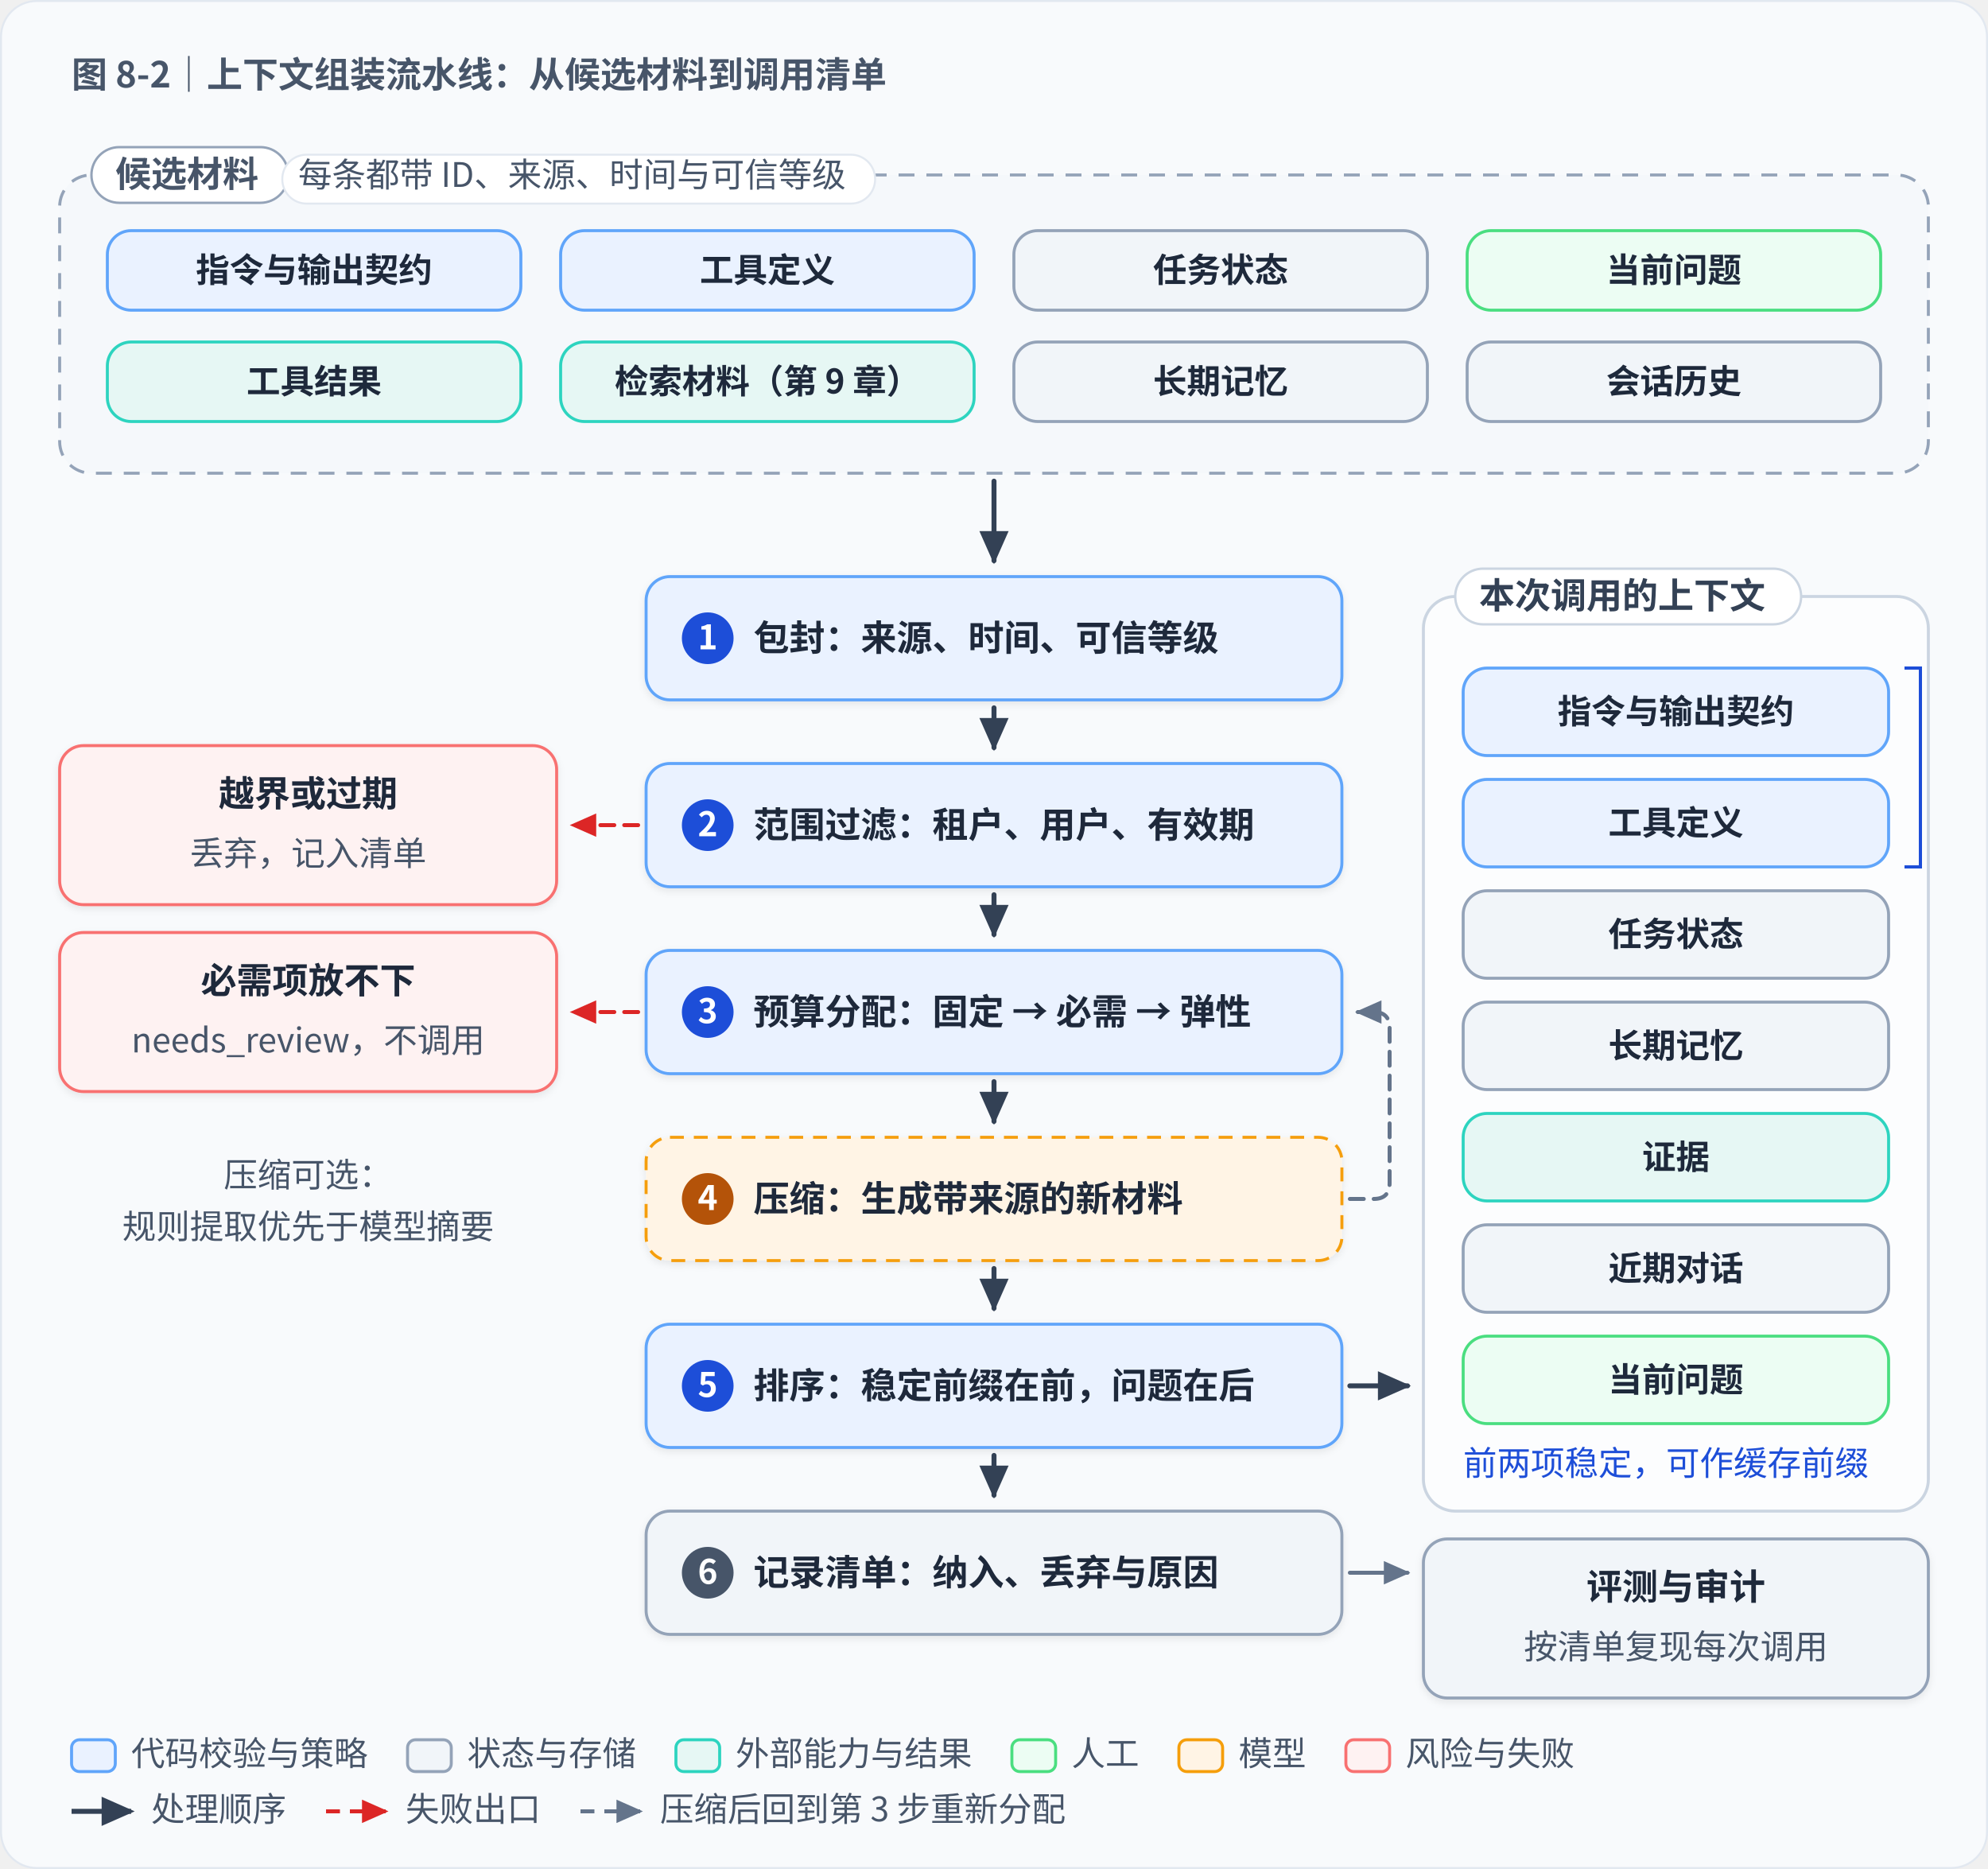
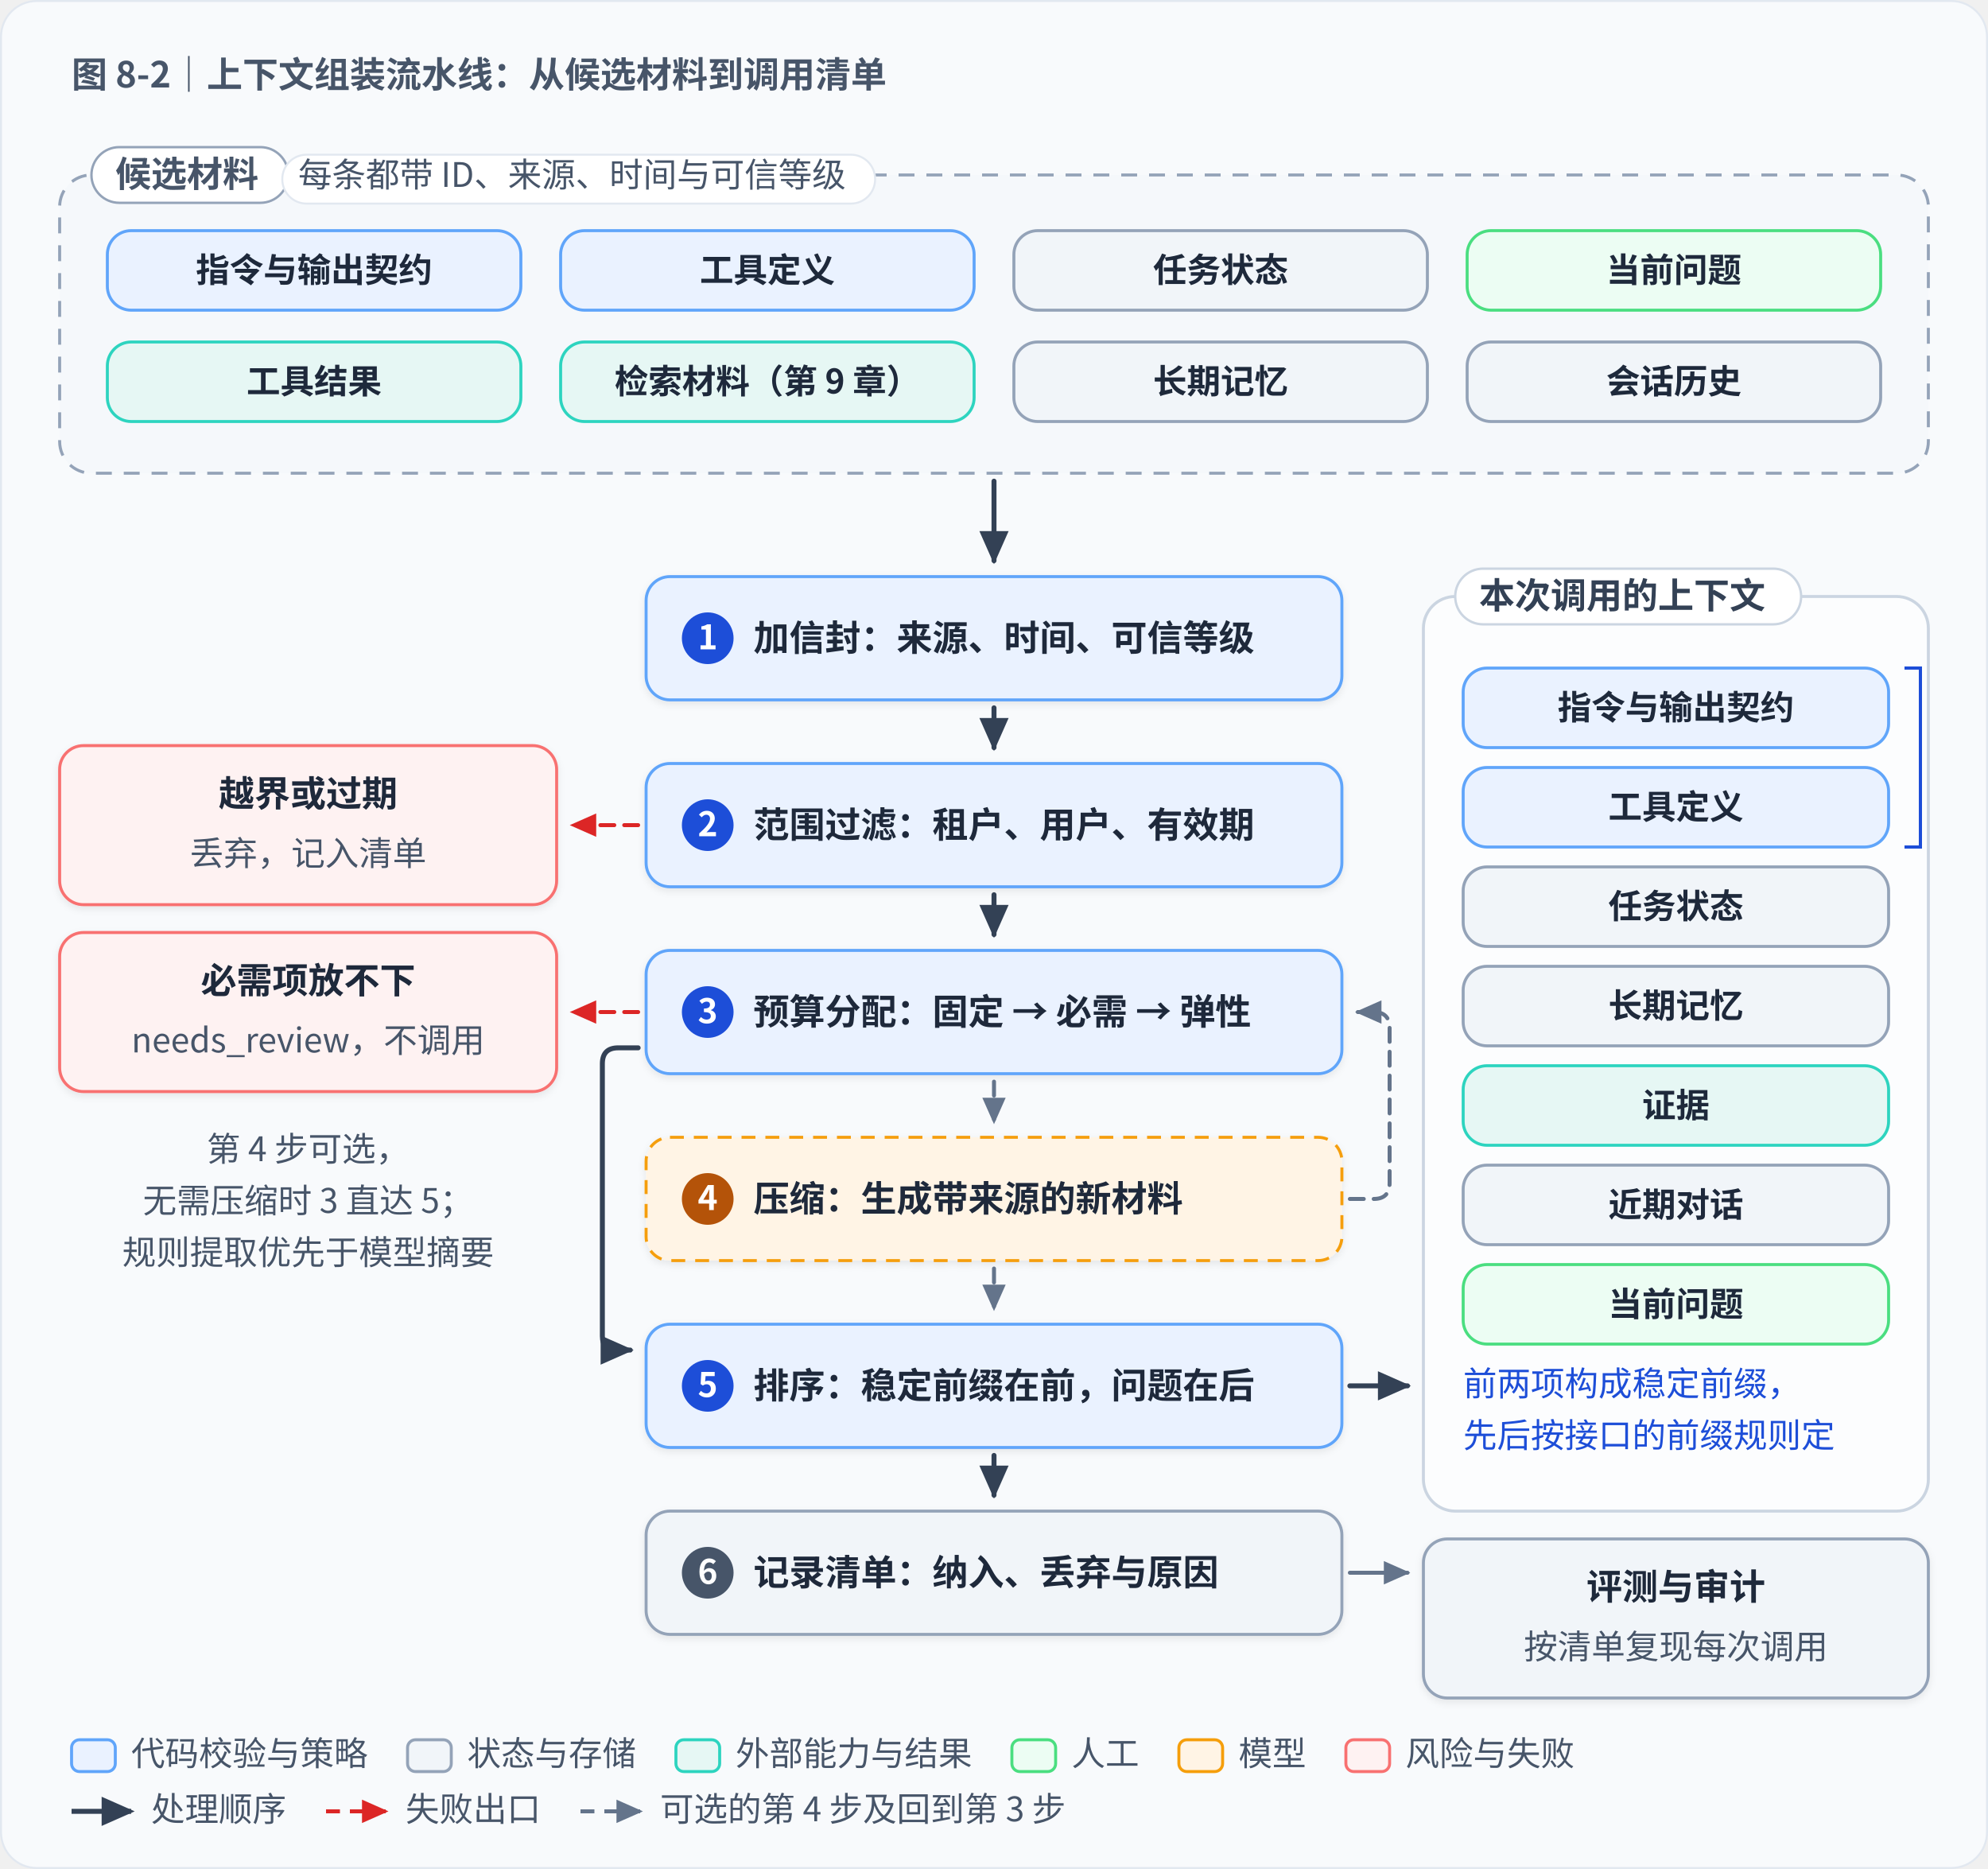
<svg xmlns="http://www.w3.org/2000/svg" width="1000" height="940" viewBox="0 0 1000 940" role="img" aria-labelledby="t d">
  <defs>
    <filter id="sh" x="-10%" y="-10%" width="120%" height="130%">
      <feDropShadow dx="0" dy="1.5" stdDeviation="2" flood-color="#0f172a" flood-opacity="0.08" />
    </filter>
    <marker id="ah-main" viewBox="0 0 10 10" refX="8.5" refY="5" markerWidth="7" markerHeight="7" orient="auto-start-reverse">
      <path d="M0,0.8 L9.5,5 L0,9.2 z" fill="#334155" />
    </marker>
    <marker id="ah-flow" viewBox="0 0 10 10" refX="8.5" refY="5" markerWidth="7" markerHeight="7" orient="auto-start-reverse">
      <path d="M0,0.8 L9.5,5 L0,9.2 z" fill="#64748b" />
    </marker>
    <marker id="ah-loop" viewBox="0 0 10 10" refX="8.5" refY="5" markerWidth="7" markerHeight="7" orient="auto-start-reverse">
      <path d="M0,0.8 L9.5,5 L0,9.2 z" fill="#64748b" />
    </marker>
    <marker id="ah-fail" viewBox="0 0 10 10" refX="8.5" refY="5" markerWidth="7" markerHeight="7" orient="auto-start-reverse">
      <path d="M0,0.8 L9.5,5 L0,9.2 z" fill="#dc2626" />
    </marker>
    <marker id="ah-ok" viewBox="0 0 10 10" refX="8.5" refY="5" markerWidth="7" markerHeight="7" orient="auto-start-reverse">
      <path d="M0,0.8 L9.5,5 L0,9.2 z" fill="#0f766e" />
    </marker>
    <marker id="ah-model" viewBox="0 0 10 10" refX="8.5" refY="5" markerWidth="7" markerHeight="7" orient="auto-start-reverse">
      <path d="M0,0.8 L9.5,5 L0,9.2 z" fill="#d97706" />
    </marker>
  </defs>
  <rect x="0.5" y="0.5" width="999" height="939" rx="18" fill="#f8fafc" stroke="#e2e8f0" />
  <text x="36.0" y="44.0" font-family="'PingFang SC','Microsoft YaHei','Noto Sans CJK SC','Source Han Sans SC',sans-serif" font-size="18" font-weight="600" fill="#475569" text-anchor="start">图 8-2｜上下文组装流水线：从候选材料到调用清单</text>
  <rect x="30" y="88" width="940" height="150" rx="16" fill="#f1f5f9" fill-opacity="0.55" stroke="#94a3b8" stroke-width="1.5" stroke-dasharray="8 6" />
  <rect x="46" y="74" width="99" height="28" rx="14" fill="#ffffff" stroke="#94a3b8" stroke-width="1.2" />
  <text x="58.0" y="94.0" font-family="'PingFang SC','Microsoft YaHei','Noto Sans CJK SC','Source Han Sans SC',sans-serif" font-size="18" font-weight="600" fill="#475569" text-anchor="start">候选材料</text>
  <rect x="142.0" y="77.8" width="298.2" height="24.6" rx="12.2" fill="#ffffff" stroke="#e2e8f0" stroke-width="1" />
  <text x="150.0" y="94.0" font-family="'PingFang SC','Microsoft YaHei','Noto Sans CJK SC','Source Han Sans SC',sans-serif" font-size="17" font-weight="normal" fill="#475569" text-anchor="start">每条都带 ID、来源、时间与可信等级</text>
  <rect x="54" y="116" width="208" height="40" rx="12" fill="#eaf2ff" stroke="#60a5fa" stroke-width="1.5" />
  <text x="158.0" y="141.9" font-family="'PingFang SC','Microsoft YaHei','Noto Sans CJK SC','Source Han Sans SC',sans-serif" font-size="17" font-weight="600" fill="#1e293b" text-anchor="middle">指令与输出契约</text>
  <rect x="282" y="116" width="208" height="40" rx="12" fill="#eaf2ff" stroke="#60a5fa" stroke-width="1.5" />
  <text x="386.0" y="141.9" font-family="'PingFang SC','Microsoft YaHei','Noto Sans CJK SC','Source Han Sans SC',sans-serif" font-size="17" font-weight="600" fill="#1e293b" text-anchor="middle">工具定义</text>
  <rect x="510" y="116" width="208" height="40" rx="12" fill="#f1f5f9" stroke="#94a3b8" stroke-width="1.5" />
  <text x="614.0" y="141.9" font-family="'PingFang SC','Microsoft YaHei','Noto Sans CJK SC','Source Han Sans SC',sans-serif" font-size="17" font-weight="600" fill="#1e293b" text-anchor="middle">任务状态</text>
  <rect x="738" y="116" width="208" height="40" rx="12" fill="#ecfdf3" stroke="#4ade80" stroke-width="1.5" />
  <text x="842.0" y="141.9" font-family="'PingFang SC','Microsoft YaHei','Noto Sans CJK SC','Source Han Sans SC',sans-serif" font-size="17" font-weight="600" fill="#1e293b" text-anchor="middle">当前问题</text>
  <rect x="54" y="172" width="208" height="40" rx="12" fill="#e6f7f4" stroke="#2dd4bf" stroke-width="1.5" />
  <text x="158.0" y="197.9" font-family="'PingFang SC','Microsoft YaHei','Noto Sans CJK SC','Source Han Sans SC',sans-serif" font-size="17" font-weight="600" fill="#1e293b" text-anchor="middle">工具结果</text>
  <rect x="282" y="172" width="208" height="40" rx="12" fill="#e6f7f4" stroke="#2dd4bf" stroke-width="1.5" />
  <text x="386.0" y="197.9" font-family="'PingFang SC','Microsoft YaHei','Noto Sans CJK SC','Source Han Sans SC',sans-serif" font-size="17" font-weight="600" fill="#1e293b" text-anchor="middle">检索材料（第 9 章）</text>
  <rect x="510" y="172" width="208" height="40" rx="12" fill="#f1f5f9" stroke="#94a3b8" stroke-width="1.5" />
  <text x="614.0" y="197.9" font-family="'PingFang SC','Microsoft YaHei','Noto Sans CJK SC','Source Han Sans SC',sans-serif" font-size="17" font-weight="600" fill="#1e293b" text-anchor="middle">长期记忆</text>
  <rect x="738" y="172" width="208" height="40" rx="12" fill="#f1f5f9" stroke="#94a3b8" stroke-width="1.5" />
  <text x="842.0" y="197.9" font-family="'PingFang SC','Microsoft YaHei','Noto Sans CJK SC','Source Han Sans SC',sans-serif" font-size="17" font-weight="600" fill="#1e293b" text-anchor="middle">会话历史</text>
  <rect x="325" y="290" width="350" height="62" rx="12" fill="#eaf2ff" stroke="#60a5fa" stroke-width="1.5" filter="url(#sh)" />
  <circle cx="356.0" cy="321.0" r="13" fill="#1d4ed8" />
  <text x="356.0" y="326.6" font-family="'PingFang SC','Microsoft YaHei','Noto Sans CJK SC','Source Han Sans SC',sans-serif" font-size="17" font-weight="700" fill="#ffffff" text-anchor="middle">1</text>
-   <text x="379.0" y="327.3" font-family="'PingFang SC','Microsoft YaHei','Noto Sans CJK SC','Source Han Sans SC',sans-serif" font-size="18" font-weight="600" fill="#1e293b" text-anchor="start">包封：来源、时间、可信等级</text>
+   <text x="379.0" y="327.3" font-family="'PingFang SC','Microsoft YaHei','Noto Sans CJK SC','Source Han Sans SC',sans-serif" font-size="18" font-weight="600" fill="#1e293b" text-anchor="start">加信封：来源、时间、可信等级</text>
  <rect x="325" y="384" width="350" height="62" rx="12" fill="#eaf2ff" stroke="#60a5fa" stroke-width="1.5" filter="url(#sh)" />
  <circle cx="356.0" cy="415.0" r="13" fill="#1d4ed8" />
  <text x="356.0" y="420.6" font-family="'PingFang SC','Microsoft YaHei','Noto Sans CJK SC','Source Han Sans SC',sans-serif" font-size="17" font-weight="700" fill="#ffffff" text-anchor="middle">2</text>
  <text x="379.0" y="421.3" font-family="'PingFang SC','Microsoft YaHei','Noto Sans CJK SC','Source Han Sans SC',sans-serif" font-size="18" font-weight="600" fill="#1e293b" text-anchor="start">范围过滤：租户、用户、有效期</text>
  <rect x="325" y="478" width="350" height="62" rx="12" fill="#eaf2ff" stroke="#60a5fa" stroke-width="1.5" filter="url(#sh)" />
  <circle cx="356.0" cy="509.0" r="13" fill="#1d4ed8" />
  <text x="356.0" y="514.6" font-family="'PingFang SC','Microsoft YaHei','Noto Sans CJK SC','Source Han Sans SC',sans-serif" font-size="17" font-weight="700" fill="#ffffff" text-anchor="middle">3</text>
  <text x="379.0" y="515.3" font-family="'PingFang SC','Microsoft YaHei','Noto Sans CJK SC','Source Han Sans SC',sans-serif" font-size="18" font-weight="600" fill="#1e293b" text-anchor="start">预算分配：固定 → 必需 → 弹性</text>
  <rect x="325" y="572" width="350" height="62" rx="12" fill="#fff4e5" stroke="#f59e0b" stroke-width="1.5" stroke-dasharray="7 5" filter="url(#sh)" />
  <circle cx="356.0" cy="603.0" r="13" fill="#b45309" />
  <text x="356.0" y="608.6" font-family="'PingFang SC','Microsoft YaHei','Noto Sans CJK SC','Source Han Sans SC',sans-serif" font-size="17" font-weight="700" fill="#ffffff" text-anchor="middle">4</text>
  <text x="379.0" y="609.3" font-family="'PingFang SC','Microsoft YaHei','Noto Sans CJK SC','Source Han Sans SC',sans-serif" font-size="18" font-weight="600" fill="#1e293b" text-anchor="start">压缩：生成带来源的新材料</text>
  <rect x="325" y="666" width="350" height="62" rx="12" fill="#eaf2ff" stroke="#60a5fa" stroke-width="1.5" filter="url(#sh)" />
  <circle cx="356.0" cy="697.0" r="13" fill="#1d4ed8" />
  <text x="356.0" y="702.6" font-family="'PingFang SC','Microsoft YaHei','Noto Sans CJK SC','Source Han Sans SC',sans-serif" font-size="17" font-weight="700" fill="#ffffff" text-anchor="middle">5</text>
  <text x="379.0" y="703.3" font-family="'PingFang SC','Microsoft YaHei','Noto Sans CJK SC','Source Han Sans SC',sans-serif" font-size="18" font-weight="600" fill="#1e293b" text-anchor="start">排序：稳定前缀在前，问题在后</text>
  <rect x="325" y="760" width="350" height="62" rx="12" fill="#f1f5f9" stroke="#94a3b8" stroke-width="1.5" filter="url(#sh)" />
  <circle cx="356.0" cy="791.0" r="13" fill="#475569" />
  <text x="356.0" y="796.6" font-family="'PingFang SC','Microsoft YaHei','Noto Sans CJK SC','Source Han Sans SC',sans-serif" font-size="17" font-weight="700" fill="#ffffff" text-anchor="middle">6</text>
  <text x="379.0" y="797.3" font-family="'PingFang SC','Microsoft YaHei','Noto Sans CJK SC','Source Han Sans SC',sans-serif" font-size="18" font-weight="600" fill="#1e293b" text-anchor="start">记录清单：纳入、丢弃与原因</text>
  <path d="M500.0,242.0 L500.0,282.0" stroke="#334155" stroke-width="2.5" fill="none" stroke-linecap="round" stroke-linejoin="round" marker-end="url(#ah-main)" />
  <path d="M500.0,356.0 L500.0,376.0" stroke="#334155" stroke-width="2.5" fill="none" stroke-linecap="round" stroke-linejoin="round" marker-end="url(#ah-main)" />
  <path d="M500.0,450.0 L500.0,470.0" stroke="#334155" stroke-width="2.5" fill="none" stroke-linecap="round" stroke-linejoin="round" marker-end="url(#ah-main)" />
-   <path d="M500.0,544.0 L500.0,564.0" stroke="#334155" stroke-width="2.5" fill="none" stroke-linecap="round" stroke-linejoin="round" marker-end="url(#ah-main)" />
-   <path d="M500.0,638.0 L500.0,658.0" stroke="#334155" stroke-width="2.5" fill="none" stroke-linecap="round" stroke-linejoin="round" marker-end="url(#ah-main)" />
+   <path d="M500.0,544.0 L500.0,564.0" stroke="#64748b" stroke-width="2.0" fill="none" stroke-linecap="round" stroke-linejoin="round" stroke-dasharray="7 5" marker-end="url(#ah-loop)" />
+   <path d="M500.0,638.0 L500.0,658.0" stroke="#64748b" stroke-width="2.0" fill="none" stroke-linecap="round" stroke-linejoin="round" stroke-dasharray="7 5" marker-end="url(#ah-loop)" />
  <path d="M500.0,732.0 L500.0,752.0" stroke="#334155" stroke-width="2.5" fill="none" stroke-linecap="round" stroke-linejoin="round" marker-end="url(#ah-main)" />
+   <path d="M321.0,527.0 L311.0,527.0 Q303.0,527.0 303.0,535.0 L303.0,672.0 Q303.0,679.0 310.0,679.0 L317.0,679.0" stroke="#334155" stroke-width="2.5" fill="none" stroke-linecap="round" stroke-linejoin="round" marker-end="url(#ah-main)" />
  <path d="M679.0,603.0 L691.0,603.0 Q699.0,603.0 699.0,595.0 L699.0,517.0 Q699.0,509.0 691.0,509.0 L683.0,509.0" stroke="#64748b" stroke-width="2.0" fill="none" stroke-linecap="round" stroke-linejoin="round" stroke-dasharray="7 5" marker-end="url(#ah-loop)" />
  <rect x="30" y="375.0" width="250" height="80" rx="12" fill="#fef2f2" stroke="#f87171" stroke-width="1.5" filter="url(#sh)" />
  <text x="155.0" y="405.6" font-family="'PingFang SC','Microsoft YaHei','Noto Sans CJK SC','Source Han Sans SC',sans-serif" font-size="18" font-weight="600" fill="#1e293b" text-anchor="middle">越界或过期</text>
  <text x="155.0" y="435.3" font-family="'PingFang SC','Microsoft YaHei','Noto Sans CJK SC','Source Han Sans SC',sans-serif" font-size="17" font-weight="normal" fill="#475569" text-anchor="middle">丢弃，记入清单</text>
  <rect x="30" y="469.0" width="250" height="80" rx="12" fill="#fef2f2" stroke="#f87171" stroke-width="1.5" filter="url(#sh)" />
  <text x="155.0" y="499.6" font-family="'PingFang SC','Microsoft YaHei','Noto Sans CJK SC','Source Han Sans SC',sans-serif" font-size="18" font-weight="600" fill="#1e293b" text-anchor="middle">必需项放不下</text>
  <text x="155.0" y="529.3" font-family="'PingFang SC','Microsoft YaHei','Noto Sans CJK SC','Source Han Sans SC',sans-serif" font-size="17" font-weight="normal" fill="#475569" text-anchor="middle">needs_review，不调用</text>
  <path d="M321.0,415.0 L288.0,415.0" stroke="#dc2626" stroke-width="2.0" fill="none" stroke-linecap="round" stroke-linejoin="round" stroke-dasharray="7 5" marker-end="url(#ah-fail)" />
  <path d="M321.0,509.0 L288.0,509.0" stroke="#dc2626" stroke-width="2.0" fill="none" stroke-linecap="round" stroke-linejoin="round" stroke-dasharray="7 5" marker-end="url(#ah-fail)" />
-   <text x="155.0" y="597.0" font-family="'PingFang SC','Microsoft YaHei','Noto Sans CJK SC','Source Han Sans SC',sans-serif" font-size="17" font-weight="normal" fill="#475569" text-anchor="middle">压缩可选：</text>
-   <text x="155.0" y="623.0" font-family="'PingFang SC','Microsoft YaHei','Noto Sans CJK SC','Source Han Sans SC',sans-serif" font-size="17" font-weight="normal" fill="#475569" text-anchor="middle">规则提取优先于模型摘要</text>
+   <text x="155.0" y="584.0" font-family="'PingFang SC','Microsoft YaHei','Noto Sans CJK SC','Source Han Sans SC',sans-serif" font-size="17" font-weight="normal" fill="#475569" text-anchor="middle">第 4 步可选，</text>
+   <text x="155.0" y="610.0" font-family="'PingFang SC','Microsoft YaHei','Noto Sans CJK SC','Source Han Sans SC',sans-serif" font-size="17" font-weight="normal" fill="#475569" text-anchor="middle">无需压缩时 3 直达 5；</text>
+   <text x="155.0" y="636.0" font-family="'PingFang SC','Microsoft YaHei','Noto Sans CJK SC','Source Han Sans SC',sans-serif" font-size="17" font-weight="normal" fill="#475569" text-anchor="middle">规则提取优先于模型摘要</text>
  <rect x="716" y="300" width="254" height="460" rx="16" fill="#ffffff" fill-opacity="0.55" stroke="#cbd5e1" stroke-width="1.5" />
  <rect x="732" y="286" width="174" height="28" rx="14" fill="#ffffff" stroke="#cbd5e1" stroke-width="1.2" />
  <text x="744.0" y="306.0" font-family="'PingFang SC','Microsoft YaHei','Noto Sans CJK SC','Source Han Sans SC',sans-serif" font-size="18" font-weight="600" fill="#334155" text-anchor="start">本次调用的上下文</text>
-   <rect x="736" y="336" width="214" height="44" rx="12" fill="#eaf2ff" stroke="#60a5fa" stroke-width="1.5" />
-   <text x="843.0" y="363.9" font-family="'PingFang SC','Microsoft YaHei','Noto Sans CJK SC','Source Han Sans SC',sans-serif" font-size="17" font-weight="600" fill="#1e293b" text-anchor="middle">指令与输出契约</text>
-   <rect x="736" y="392" width="214" height="44" rx="12" fill="#eaf2ff" stroke="#60a5fa" stroke-width="1.5" />
-   <text x="843.0" y="419.9" font-family="'PingFang SC','Microsoft YaHei','Noto Sans CJK SC','Source Han Sans SC',sans-serif" font-size="17" font-weight="600" fill="#1e293b" text-anchor="middle">工具定义</text>
-   <rect x="736" y="448" width="214" height="44" rx="12" fill="#f1f5f9" stroke="#94a3b8" stroke-width="1.5" />
-   <text x="843.0" y="475.9" font-family="'PingFang SC','Microsoft YaHei','Noto Sans CJK SC','Source Han Sans SC',sans-serif" font-size="17" font-weight="600" fill="#1e293b" text-anchor="middle">任务状态</text>
-   <rect x="736" y="504" width="214" height="44" rx="12" fill="#f1f5f9" stroke="#94a3b8" stroke-width="1.5" />
-   <text x="843.0" y="532.0" font-family="'PingFang SC','Microsoft YaHei','Noto Sans CJK SC','Source Han Sans SC',sans-serif" font-size="17" font-weight="600" fill="#1e293b" text-anchor="middle">长期记忆</text>
-   <rect x="736" y="560" width="214" height="44" rx="12" fill="#e6f7f4" stroke="#2dd4bf" stroke-width="1.5" />
-   <text x="843.0" y="588.0" font-family="'PingFang SC','Microsoft YaHei','Noto Sans CJK SC','Source Han Sans SC',sans-serif" font-size="17" font-weight="600" fill="#1e293b" text-anchor="middle">证据</text>
-   <rect x="736" y="616" width="214" height="44" rx="12" fill="#f1f5f9" stroke="#94a3b8" stroke-width="1.5" />
-   <text x="843.0" y="644.0" font-family="'PingFang SC','Microsoft YaHei','Noto Sans CJK SC','Source Han Sans SC',sans-serif" font-size="17" font-weight="600" fill="#1e293b" text-anchor="middle">近期对话</text>
-   <rect x="736" y="672" width="214" height="44" rx="12" fill="#ecfdf3" stroke="#4ade80" stroke-width="1.5" />
-   <text x="843.0" y="700.0" font-family="'PingFang SC','Microsoft YaHei','Noto Sans CJK SC','Source Han Sans SC',sans-serif" font-size="17" font-weight="600" fill="#1e293b" text-anchor="middle">当前问题</text>
-   <path d="M958,336 L966,336 L966,436 L958,436" fill="none" stroke="#1d4ed8" stroke-width="1.6" />
-   <text x="736.0" y="742.0" font-family="'PingFang SC','Microsoft YaHei','Noto Sans CJK SC','Source Han Sans SC',sans-serif" font-size="17" font-weight="normal" fill="#1d4ed8" text-anchor="start">前两项稳定，可作缓存前缀</text>
+   <rect x="736" y="336" width="214" height="40" rx="12" fill="#eaf2ff" stroke="#60a5fa" stroke-width="1.5" />
+   <text x="843.0" y="361.9" font-family="'PingFang SC','Microsoft YaHei','Noto Sans CJK SC','Source Han Sans SC',sans-serif" font-size="17" font-weight="600" fill="#1e293b" text-anchor="middle">指令与输出契约</text>
+   <rect x="736" y="386" width="214" height="40" rx="12" fill="#eaf2ff" stroke="#60a5fa" stroke-width="1.5" />
+   <text x="843.0" y="411.9" font-family="'PingFang SC','Microsoft YaHei','Noto Sans CJK SC','Source Han Sans SC',sans-serif" font-size="17" font-weight="600" fill="#1e293b" text-anchor="middle">工具定义</text>
+   <rect x="736" y="436" width="214" height="40" rx="12" fill="#f1f5f9" stroke="#94a3b8" stroke-width="1.5" />
+   <text x="843.0" y="461.9" font-family="'PingFang SC','Microsoft YaHei','Noto Sans CJK SC','Source Han Sans SC',sans-serif" font-size="17" font-weight="600" fill="#1e293b" text-anchor="middle">任务状态</text>
+   <rect x="736" y="486" width="214" height="40" rx="12" fill="#f1f5f9" stroke="#94a3b8" stroke-width="1.5" />
+   <text x="843.0" y="511.9" font-family="'PingFang SC','Microsoft YaHei','Noto Sans CJK SC','Source Han Sans SC',sans-serif" font-size="17" font-weight="600" fill="#1e293b" text-anchor="middle">长期记忆</text>
+   <rect x="736" y="536" width="214" height="40" rx="12" fill="#e6f7f4" stroke="#2dd4bf" stroke-width="1.5" />
+   <text x="843.0" y="562.0" font-family="'PingFang SC','Microsoft YaHei','Noto Sans CJK SC','Source Han Sans SC',sans-serif" font-size="17" font-weight="600" fill="#1e293b" text-anchor="middle">证据</text>
+   <rect x="736" y="586" width="214" height="40" rx="12" fill="#f1f5f9" stroke="#94a3b8" stroke-width="1.5" />
+   <text x="843.0" y="612.0" font-family="'PingFang SC','Microsoft YaHei','Noto Sans CJK SC','Source Han Sans SC',sans-serif" font-size="17" font-weight="600" fill="#1e293b" text-anchor="middle">近期对话</text>
+   <rect x="736" y="636" width="214" height="40" rx="12" fill="#ecfdf3" stroke="#4ade80" stroke-width="1.5" />
+   <text x="843.0" y="662.0" font-family="'PingFang SC','Microsoft YaHei','Noto Sans CJK SC','Source Han Sans SC',sans-serif" font-size="17" font-weight="600" fill="#1e293b" text-anchor="middle">当前问题</text>
+   <path d="M958,336 L966,336 L966,426 L958,426" fill="none" stroke="#1d4ed8" stroke-width="1.6" />
+   <text x="736.0" y="702.0" font-family="'PingFang SC','Microsoft YaHei','Noto Sans CJK SC','Source Han Sans SC',sans-serif" font-size="17" font-weight="normal" fill="#1d4ed8" text-anchor="start">前两项构成稳定前缀，</text>
+   <text x="736.0" y="728.0" font-family="'PingFang SC','Microsoft YaHei','Noto Sans CJK SC','Source Han Sans SC',sans-serif" font-size="17" font-weight="normal" fill="#1d4ed8" text-anchor="start">先后按接口的前缀规则定</text>
  <path d="M679.0,697.0 L708.0,697.0" stroke="#334155" stroke-width="2.5" fill="none" stroke-linecap="round" stroke-linejoin="round" marker-end="url(#ah-main)" />
  <rect x="716" y="774" width="254" height="80" rx="12" fill="#f1f5f9" stroke="#94a3b8" stroke-width="1.5" filter="url(#sh)" />
  <text x="843.0" y="804.5" font-family="'PingFang SC','Microsoft YaHei','Noto Sans CJK SC','Source Han Sans SC',sans-serif" font-size="18" font-weight="600" fill="#1e293b" text-anchor="middle">评测与审计</text>
  <text x="843.0" y="834.3" font-family="'PingFang SC','Microsoft YaHei','Noto Sans CJK SC','Source Han Sans SC',sans-serif" font-size="17" font-weight="normal" fill="#475569" text-anchor="middle">按清单复现每次调用</text>
  <path d="M679.0,791.0 L708.0,791.0" stroke="#64748b" stroke-width="2.0" fill="none" stroke-linecap="round" stroke-linejoin="round" marker-end="url(#ah-flow)" />
  <rect x="36" y="875" width="22" height="16" rx="4" fill="#eaf2ff" stroke="#60a5fa" stroke-width="1.5" />
  <text x="66.0" y="888.0" font-family="'PingFang SC','Microsoft YaHei','Noto Sans CJK SC','Source Han Sans SC',sans-serif" font-size="17" font-weight="normal" fill="#475569" text-anchor="start">代码校验与策略</text>
  <rect x="205.0" y="875" width="22" height="16" rx="4" fill="#f1f5f9" stroke="#94a3b8" stroke-width="1.5" />
  <text x="235.0" y="888.0" font-family="'PingFang SC','Microsoft YaHei','Noto Sans CJK SC','Source Han Sans SC',sans-serif" font-size="17" font-weight="normal" fill="#475569" text-anchor="start">状态与存储</text>
  <rect x="340.0" y="875" width="22" height="16" rx="4" fill="#e6f7f4" stroke="#2dd4bf" stroke-width="1.5" />
  <text x="370.0" y="888.0" font-family="'PingFang SC','Microsoft YaHei','Noto Sans CJK SC','Source Han Sans SC',sans-serif" font-size="17" font-weight="normal" fill="#475569" text-anchor="start">外部能力与结果</text>
  <rect x="509.0" y="875" width="22" height="16" rx="4" fill="#ecfdf3" stroke="#4ade80" stroke-width="1.5" />
  <text x="539.0" y="888.0" font-family="'PingFang SC','Microsoft YaHei','Noto Sans CJK SC','Source Han Sans SC',sans-serif" font-size="17" font-weight="normal" fill="#475569" text-anchor="start">人工</text>
  <rect x="593.0" y="875" width="22" height="16" rx="4" fill="#fff4e5" stroke="#f59e0b" stroke-width="1.5" />
  <text x="623.0" y="888.0" font-family="'PingFang SC','Microsoft YaHei','Noto Sans CJK SC','Source Han Sans SC',sans-serif" font-size="17" font-weight="normal" fill="#475569" text-anchor="start">模型</text>
  <rect x="677.0" y="875" width="22" height="16" rx="4" fill="#fef2f2" stroke="#f87171" stroke-width="1.5" />
  <text x="707.0" y="888.0" font-family="'PingFang SC','Microsoft YaHei','Noto Sans CJK SC','Source Han Sans SC',sans-serif" font-size="17" font-weight="normal" fill="#475569" text-anchor="start">风险与失败</text>
  <path d="M36,911 L66,911" stroke="#334155" stroke-width="2.5" marker-end="url(#ah-main)" />
  <text x="76.0" y="916.0" font-family="'PingFang SC','Microsoft YaHei','Noto Sans CJK SC','Source Han Sans SC',sans-serif" font-size="17" font-weight="normal" fill="#475569" text-anchor="start">处理顺序</text>
  <path d="M164.0,911 L194.0,911" stroke="#dc2626" stroke-width="2.0" stroke-dasharray="7 5" marker-end="url(#ah-fail)" />
  <text x="204.0" y="916.0" font-family="'PingFang SC','Microsoft YaHei','Noto Sans CJK SC','Source Han Sans SC',sans-serif" font-size="17" font-weight="normal" fill="#475569" text-anchor="start">失败出口</text>
  <path d="M292.0,911 L322.0,911" stroke="#64748b" stroke-width="2.0" stroke-dasharray="7 5" marker-end="url(#ah-loop)" />
-   <text x="332.0" y="916.0" font-family="'PingFang SC','Microsoft YaHei','Noto Sans CJK SC','Source Han Sans SC',sans-serif" font-size="17" font-weight="normal" fill="#475569" text-anchor="start">压缩后回到第 3 步重新分配</text>
+   <text x="332.0" y="916.0" font-family="'PingFang SC','Microsoft YaHei','Noto Sans CJK SC','Source Han Sans SC',sans-serif" font-size="17" font-weight="normal" fill="#475569" text-anchor="start">可选的第 4 步及回到第 3 步</text>
</svg>
